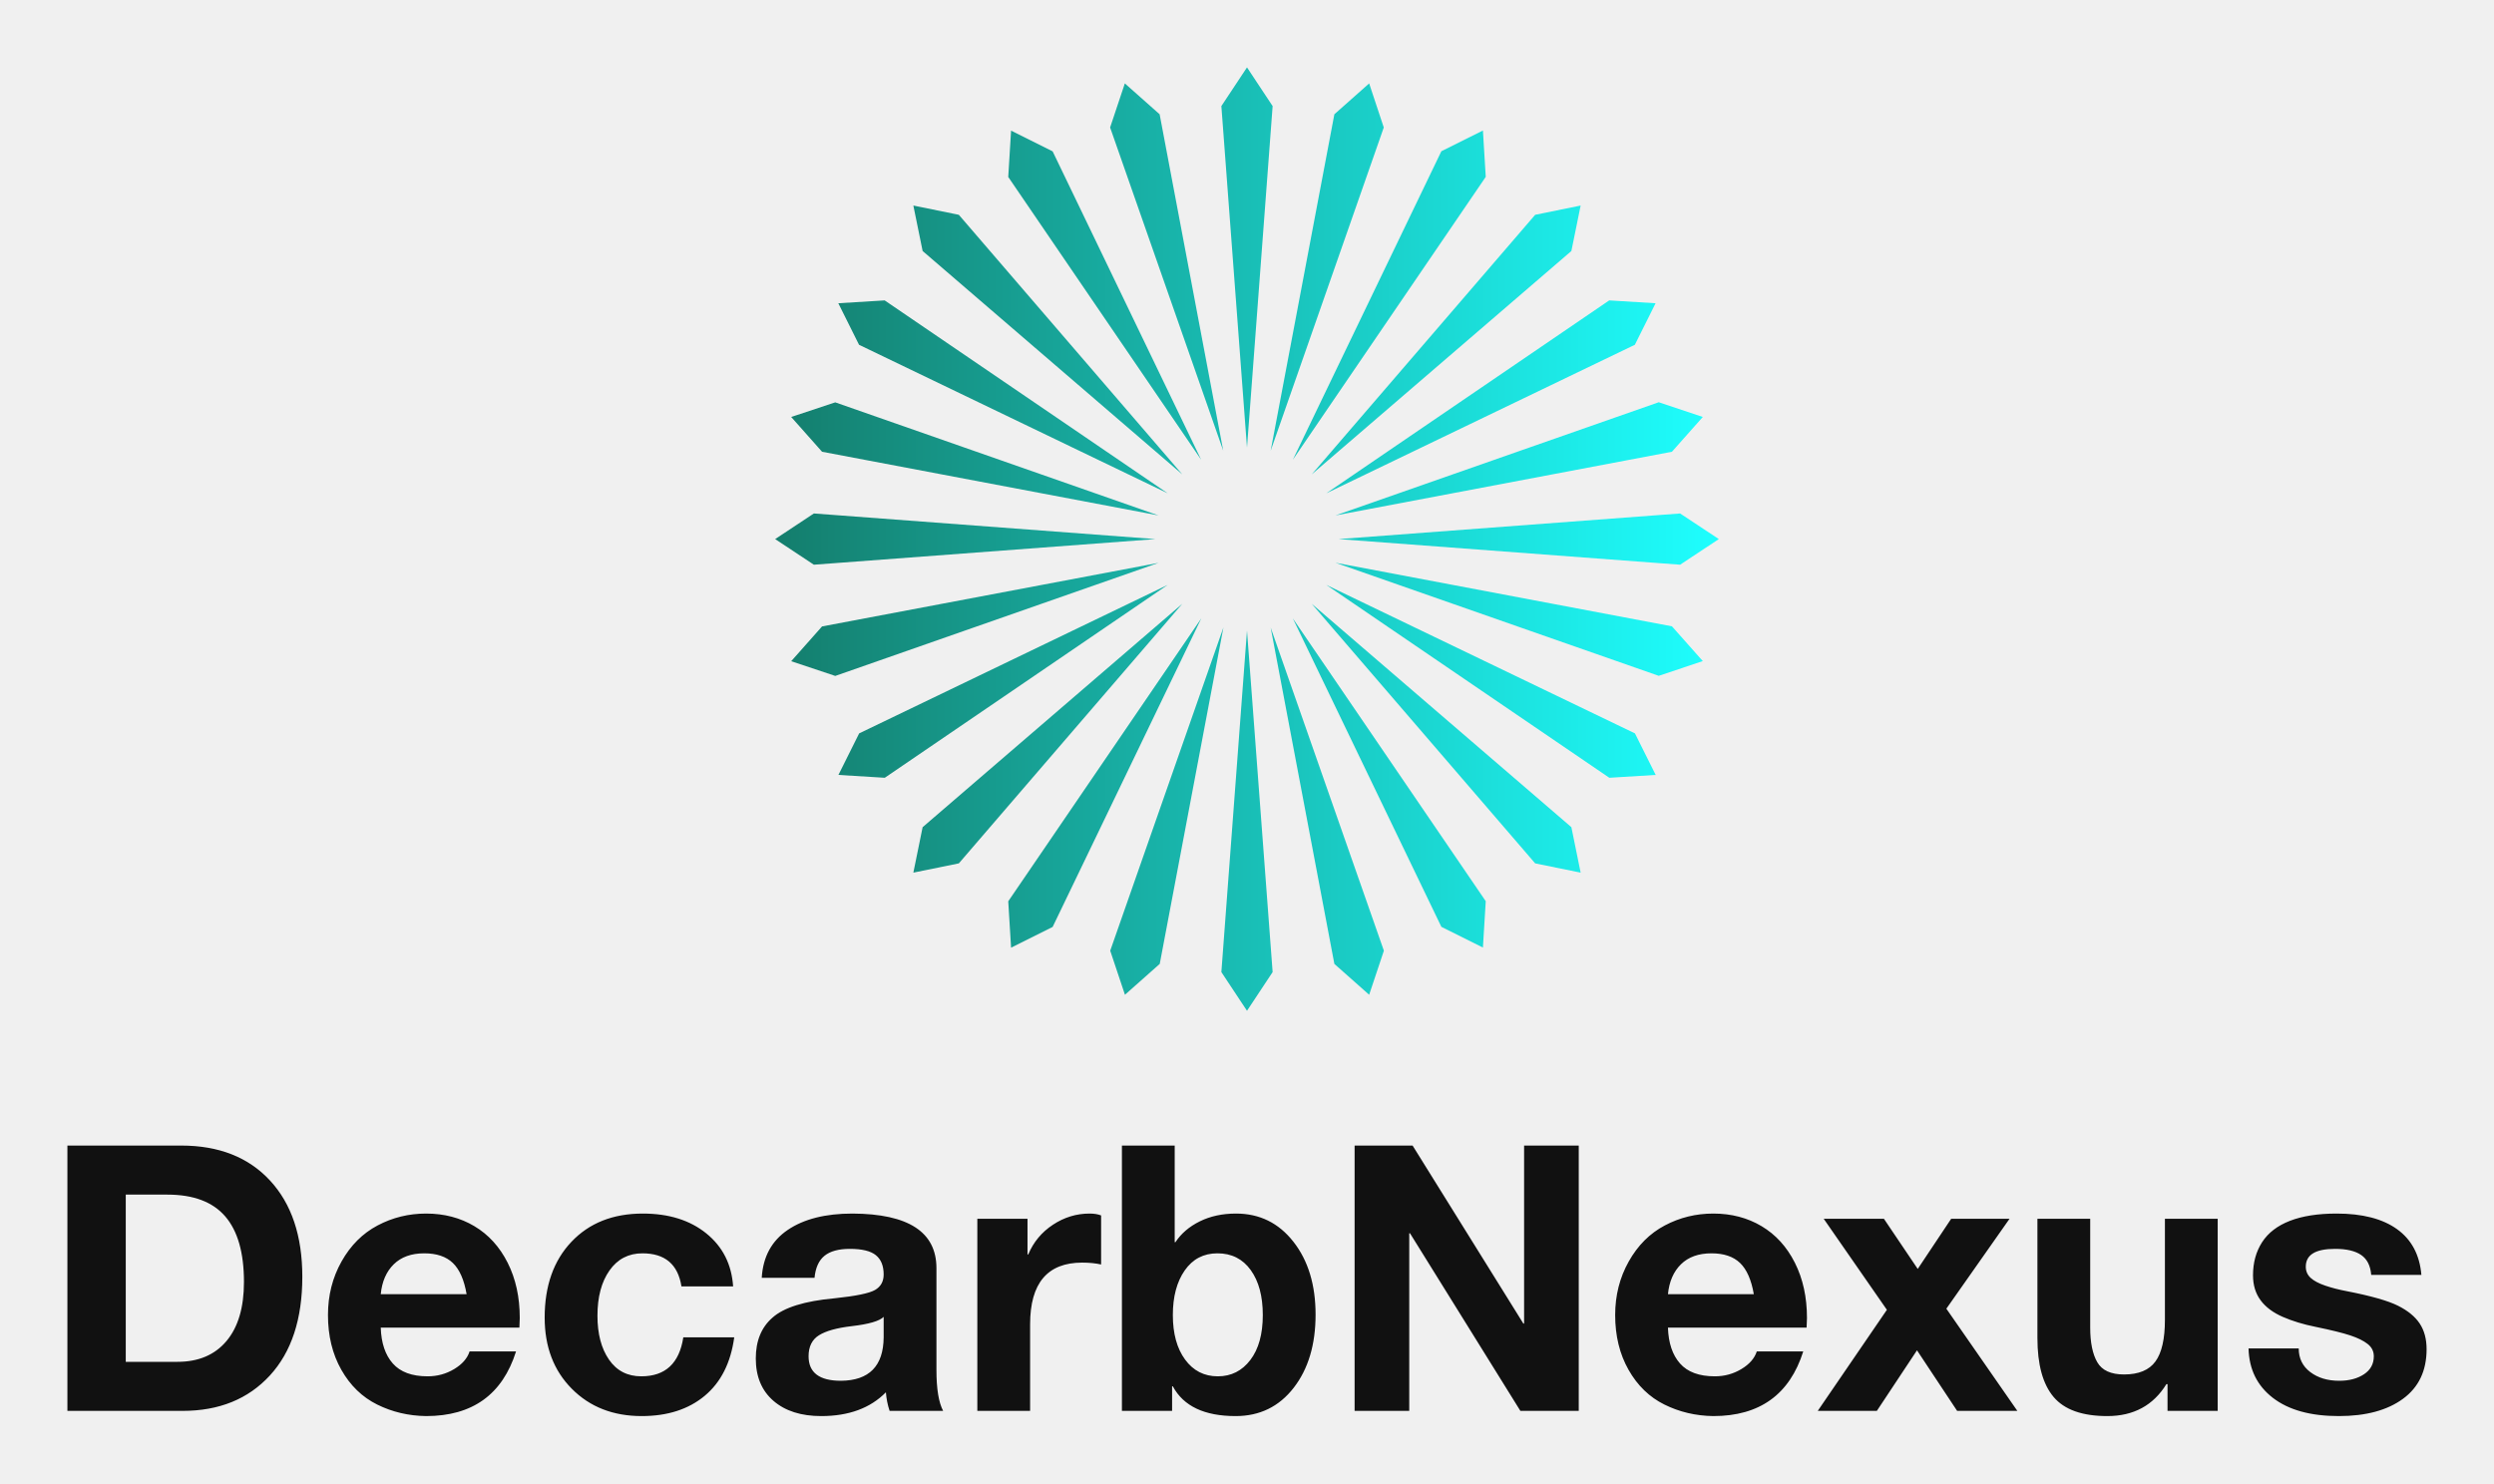
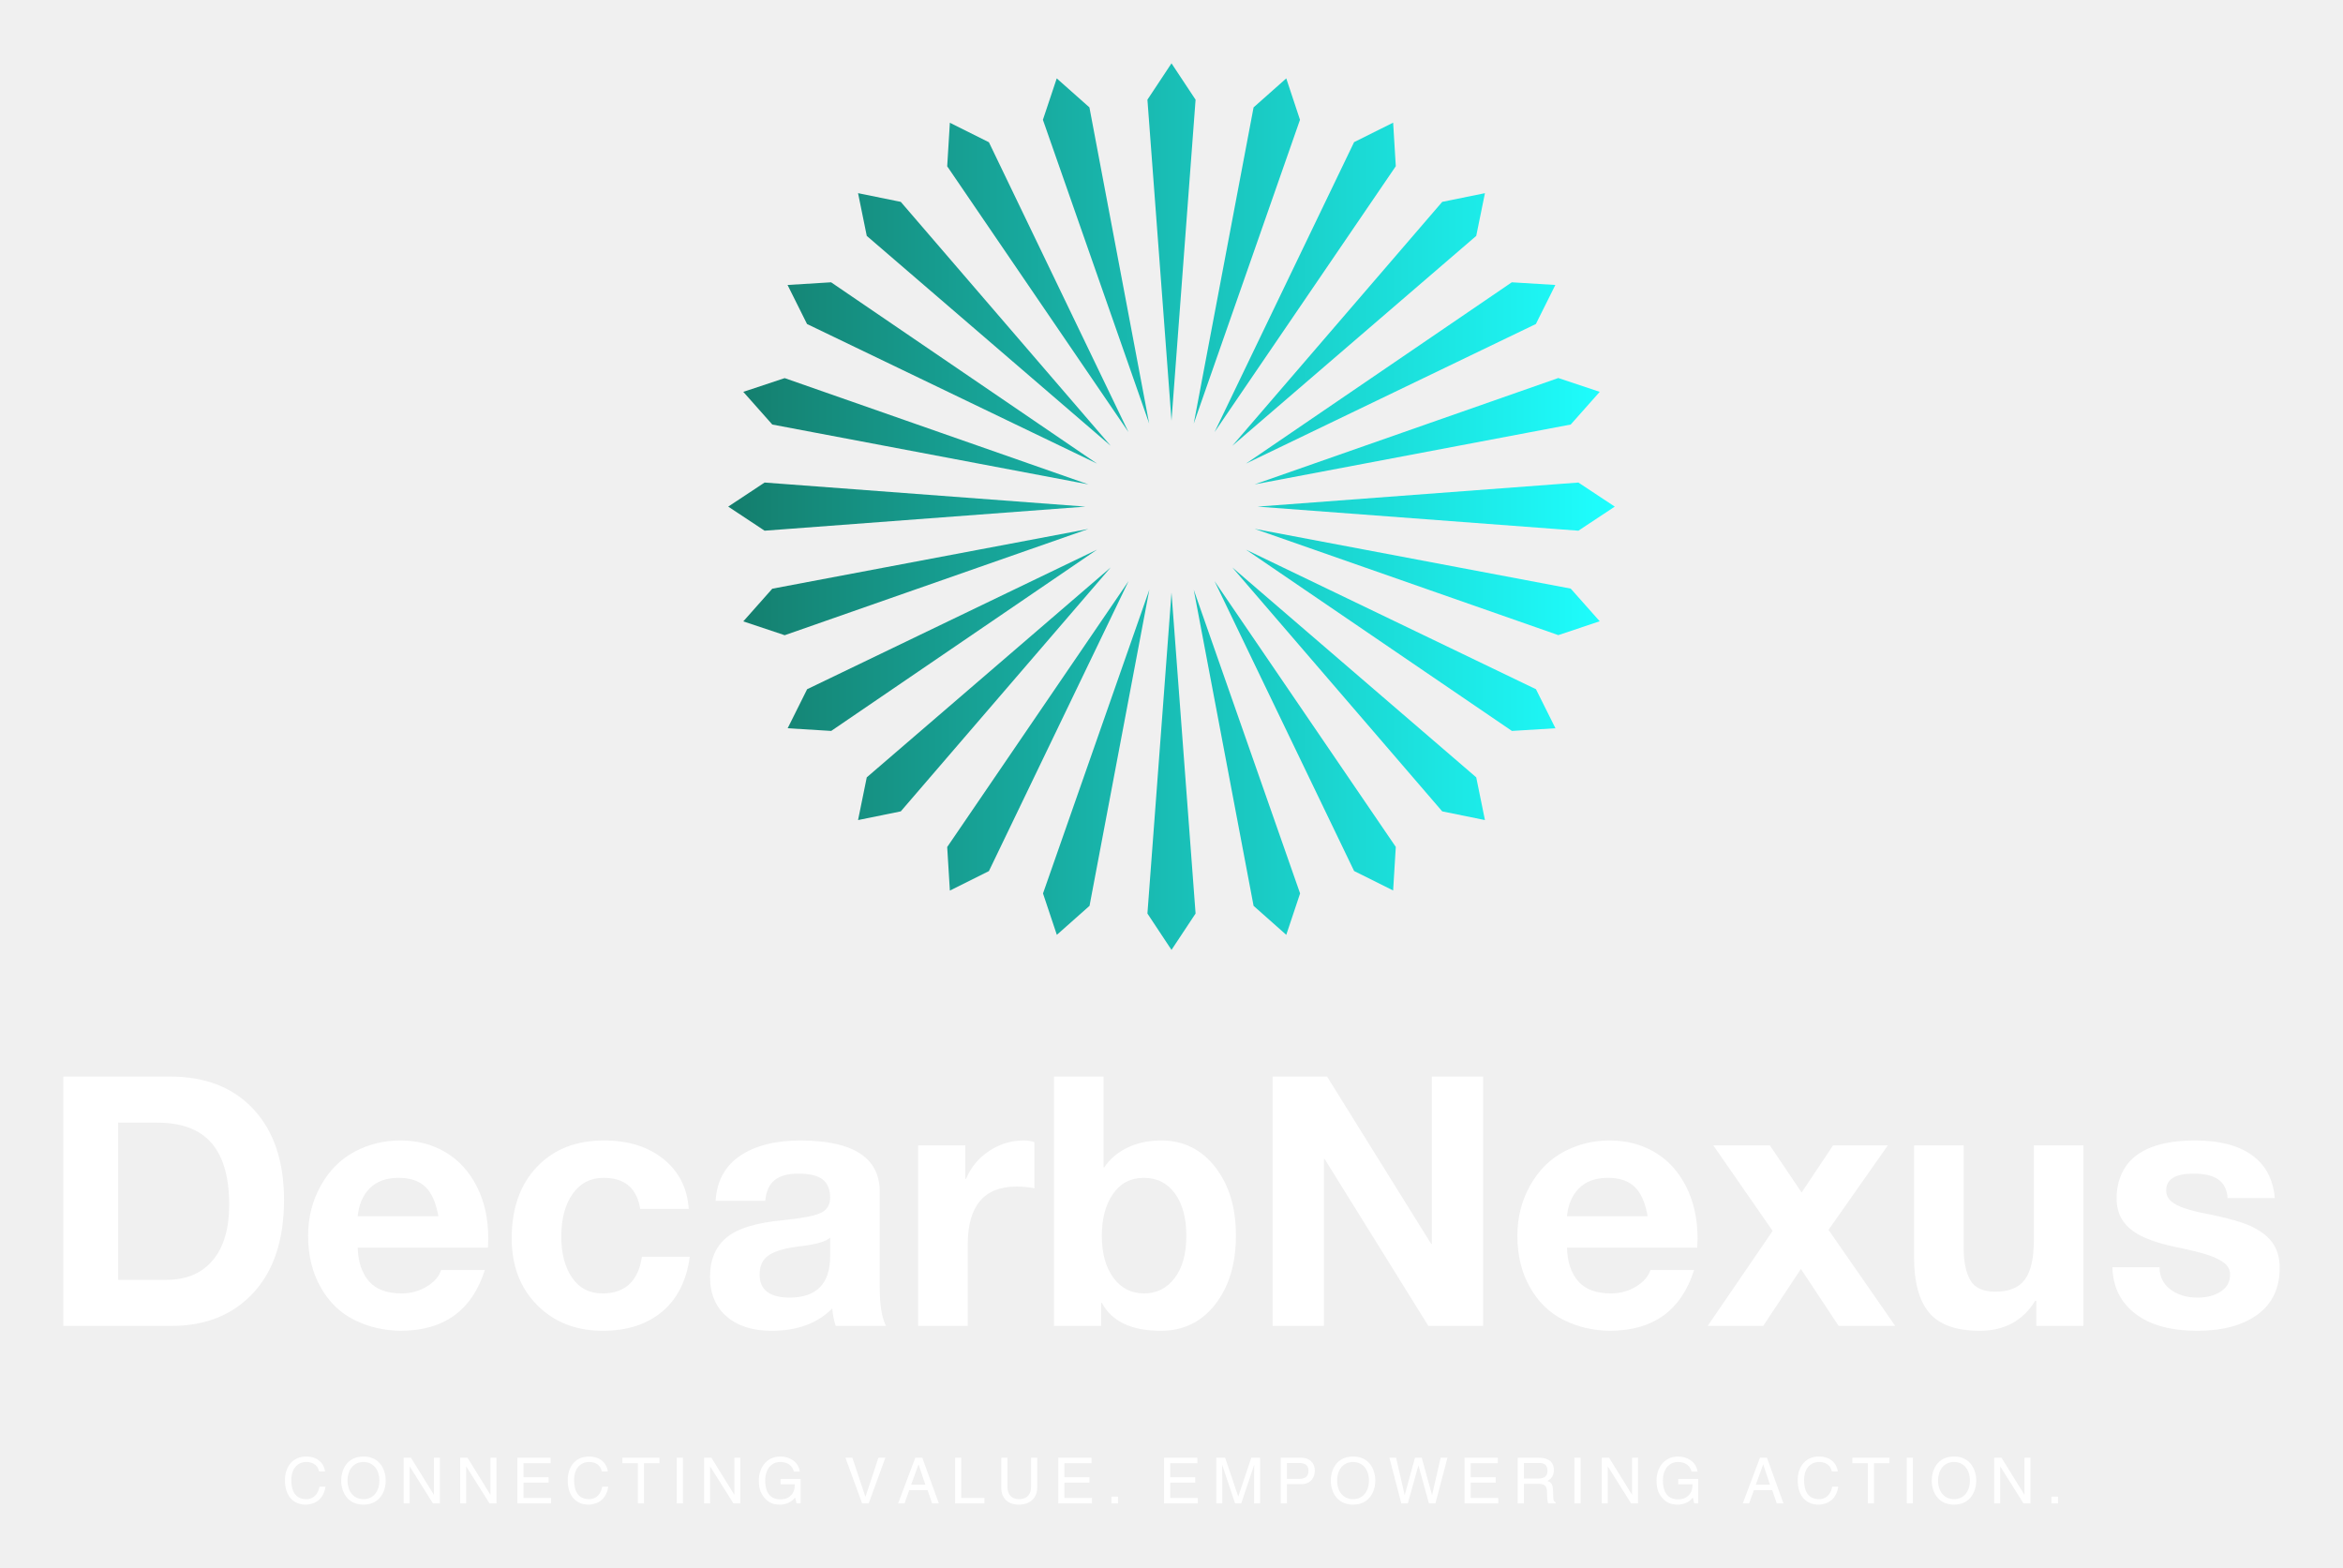
- <svg xmlns="http://www.w3.org/2000/svg" version="1.1" width="3171.429" height="1886.957" viewBox="0 0 3171.429 1886.957">
+ <svg xmlns="http://www.w3.org/2000/svg" version="1.1" width="3171.429" height="2122.257" viewBox="0 0 3171.429 2122.257">
  <g transform="scale(8.571429) translate(10, 10)">
-     <defs id="SvgjsDefs1334">
-       <linearGradient id="SvgjsLinearGradient1339">
-         <stop id="SvgjsStop1340" stop-color="#147d6c" offset="0" />
-         <stop id="SvgjsStop1341" stop-color="#1effff" offset="1" />
+     <defs id="SvgjsDefs3195">
+       <linearGradient id="SvgjsLinearGradient3202">
+         <stop id="SvgjsStop3203" stop-color="#147d6c" offset="0" />
+         <stop id="SvgjsStop3204" stop-color="#1effff" offset="1" />
      </linearGradient>
    </defs>
-     <g id="SvgjsG1335" featureKey="xG21Y3-0" transform="matrix(0.1618123,0,0,0.1618123,94.09385,-10.90615)" fill="url(#SvgjsLinearGradient1339)">
-       <path fill="url(#SvgjsLinearGradient1339)" d="M625.4,122.5L612,82.1l-31.9,28.3l-58.4,308.6L625.4,122.5z M419.9,110.4L388,82.1l-13.5,40.4l103.7,296.4  L419.9,110.4z M523.5,102.9L500,67.4l-23.5,35.5L500,416.1L523.5,102.9z M427.3,458L167.8,281.1l-42.5,2.6l19,38.1L427.3,458z   M321.8,144.4l-38.1-19l-2.6,42.5L458,427.3L321.8,144.4z M440.7,440.7L235.8,202.6l-41.7-8.5l8.5,41.7L440.7,440.7z M583.9,500  l313.2,23.5l35.5-23.5l-35.5-23.5L583.9,500z M889.6,419.9l28.3-31.9l-40.4-13.5L581.1,478.3L889.6,419.9z M855.6,321.8l19-38.1  l-42.5-2.6L572.7,458L855.6,321.8z M718.9,167.8l-2.6-42.5l-38.1,19L542,427.3L718.9,167.8z M797.4,235.8l8.5-41.7l-41.7,8.5  L559.3,440.7L797.4,235.8z M418.9,478.3L122.5,374.6L82.1,388l28.3,31.9L418.9,478.3z M678.2,855.6l38.1,19l2.6-42.5L542,572.7  L678.2,855.6z M476.5,897.1l23.5,35.5l23.5-35.5L500,583.9L476.5,897.1z M580.1,889.6l31.9,28.3l13.5-40.4L521.7,581.1L580.1,889.6z   M559.3,559.3l204.9,238.1l41.7,8.5l-8.5-41.7L559.3,559.3z M572.7,542l259.5,176.9l42.5-2.6l-19-38.1L572.7,542z M581.1,521.7  l296.4,103.7l40.4-13.5l-28.3-31.9L581.1,521.7z M202.6,764.2l-8.5,41.7l41.7-8.5l204.9-238.1L202.6,764.2z M144.4,678.2l-19,38.1  l42.5,2.6L427.3,542L144.4,678.2z M110.4,580.1L82.1,612l40.4,13.5l296.4-103.7L110.4,580.1z M281.1,832.2l2.6,42.5l38.1-19  l136.3-283L281.1,832.2z M416.1,500l-313.2-23.5L67.4,500l35.5,23.5L416.1,500z M374.6,877.5l13.5,40.4l31.9-28.3l58.4-308.6  L374.6,877.5z" />
+     <g id="SvgjsG3196" featureKey="xG21Y3-0" transform="matrix(0.1618123,0,0,0.1618123,94.09385,-10.90615)" fill="url(#SvgjsLinearGradient3202)">
+       <path fill="url(#SvgjsLinearGradient3202)" d="M625.4,122.5L612,82.1l-31.9,28.3l-58.4,308.6L625.4,122.5z M419.9,110.4L388,82.1l-13.5,40.4l103.7,296.4  L419.9,110.4z M523.5,102.9L500,67.4l-23.5,35.5L500,416.1L523.5,102.9z M427.3,458L167.8,281.1l-42.5,2.6l19,38.1L427.3,458z   M321.8,144.4l-38.1-19l-2.6,42.5L458,427.3L321.8,144.4z M440.7,440.7L235.8,202.6l-41.7-8.5l8.5,41.7L440.7,440.7z M583.9,500  l313.2,23.5l35.5-23.5l-35.5-23.5L583.9,500z M889.6,419.9l28.3-31.9l-40.4-13.5L581.1,478.3L889.6,419.9z M855.6,321.8l19-38.1  l-42.5-2.6L572.7,458L855.6,321.8z M718.9,167.8l-2.6-42.5l-38.1,19L542,427.3L718.9,167.8z M797.4,235.8l8.5-41.7l-41.7,8.5  L559.3,440.7L797.4,235.8z M418.9,478.3L122.5,374.6L82.1,388l28.3,31.9L418.9,478.3z M678.2,855.6l38.1,19l2.6-42.5L542,572.7  L678.2,855.6z M476.5,897.1l23.5,35.5l23.5-35.5L500,583.9L476.5,897.1z M580.1,889.6l31.9,28.3l13.5-40.4L521.7,581.1L580.1,889.6z   M559.3,559.3l204.9,238.1l41.7,8.5l-8.5-41.7L559.3,559.3z M572.7,542l259.5,176.9l42.5-2.6l-19-38.1L572.7,542z M581.1,521.7  l296.4,103.7l40.4-13.5l-28.3-31.9L581.1,521.7z M202.6,764.2l-8.5,41.7l41.7-8.5l204.9-238.1L202.6,764.2z M144.4,678.2l-19,38.1  l42.5,2.6L427.3,542L144.4,678.2z M110.4,580.1L82.1,612l40.4,13.5l296.4-103.7L110.4,580.1z M281.1,832.2l2.6,42.5l38.1-19  l136.3-283L281.1,832.2z M416.1,500l-313.2-23.5L67.4,500l35.5,23.5L416.1,500z M374.6,877.5l13.5,40.4l31.9-28.3l58.4-308.6  L374.6,877.5z" />
    </g>
-     <g id="SvgjsG1336" featureKey="n48U4P-0" transform="matrix(2.757208,0,0,2.757208,-3.804945,144.2288)" fill="#111111">
+     <g id="SvgjsG3197" featureKey="n48U4P-0" transform="matrix(2.757208,0,0,2.757208,-3.804945,144.2288)" fill="#ffffff">
      <path d="M7.5 5.72 c2.027 0 3.62 0.627 4.78 1.88 s1.74 2.98 1.74 5.18 c0 2.28 -0.583 4.053 -1.75 5.32 s-2.73 1.9 -4.69 1.9 l-6.2 0 l0 -14.28 l6.12 0 z M7.3 17.36 c1.133 0 2.013 -0.373 2.64 -1.12 s0.94 -1.807 0.94 -3.18 c0 -1.573 -0.337 -2.75 -1.01 -3.53 s-1.71 -1.17 -3.11 -1.17 l-2.24 0 l0 9 l2.78 0 z M20.68 9.38 c0.973 0 1.84 0.227 2.6 0.68 s1.357 1.11 1.79 1.97 s0.65 1.85 0.65 2.97 c0 0.107 -0.007 0.28 -0.02 0.52 l-7.46 0 c0.027 0.827 0.243 1.47 0.65 1.93 s1.03 0.69 1.87 0.69 c0.52 0 0.997 -0.13 1.43 -0.39 s0.71 -0.577 0.83 -0.95 l2.5 0 c-0.733 2.32 -2.347 3.48 -4.84 3.48 c-0.947 -0.013 -1.823 -0.22 -2.63 -0.62 s-1.45 -1.023 -1.93 -1.87 s-0.72 -1.83 -0.72 -2.95 c0 -1.053 0.243 -2.013 0.73 -2.88 s1.133 -1.513 1.94 -1.94 s1.677 -0.64 2.61 -0.64 z M22.86 13.72 c-0.133 -0.773 -0.38 -1.333 -0.74 -1.68 s-0.873 -0.52 -1.54 -0.52 c-0.693 0 -1.24 0.197 -1.64 0.59 s-0.633 0.93 -0.7 1.61 l4.62 0 z M32.34 9.38 c1.4 0 2.54 0.357 3.42 1.07 s1.36 1.663 1.44 2.85 l-2.78 0 c-0.187 -1.187 -0.887 -1.78 -2.1 -1.78 c-0.747 0 -1.337 0.307 -1.77 0.92 s-0.65 1.427 -0.65 2.44 c0 0.973 0.207 1.76 0.62 2.36 s0.993 0.9 1.74 0.9 c1.293 0 2.047 -0.7 2.26 -2.1 l2.74 0 c-0.187 1.373 -0.717 2.423 -1.59 3.15 s-2.003 1.09 -3.39 1.09 c-1.533 0 -2.787 -0.49 -3.76 -1.47 s-1.46 -2.257 -1.46 -3.83 c0 -1.707 0.48 -3.067 1.44 -4.08 s2.24 -1.52 3.84 -1.52 z M43.62 9.38 c3.013 0.013 4.52 0.993 4.52 2.94 l0 5.48 c0 1.013 0.12 1.747 0.36 2.2 l-2.88 0 c-0.107 -0.32 -0.173 -0.653 -0.2 -1 c-0.84 0.853 -2 1.28 -3.48 1.28 c-1.08 0 -1.937 -0.273 -2.57 -0.82 s-0.95 -1.307 -0.95 -2.28 c0 -0.947 0.3 -1.68 0.9 -2.2 c0.613 -0.547 1.727 -0.893 3.34 -1.04 c1.147 -0.12 1.873 -0.27 2.18 -0.45 s0.46 -0.457 0.46 -0.83 c0 -0.467 -0.14 -0.813 -0.42 -1.04 s-0.747 -0.34 -1.4 -0.34 c-0.6 0 -1.053 0.123 -1.36 0.37 s-0.487 0.643 -0.54 1.19 l-2.84 0 c0.067 -1.133 0.533 -1.993 1.4 -2.58 s2.027 -0.88 3.48 -0.88 z M41.26 17.06 c0 0.88 0.58 1.32 1.74 1.32 c1.52 -0.013 2.287 -0.793 2.3 -2.34 l0 -1.1 c-0.227 0.227 -0.8 0.393 -1.72 0.5 c-0.8 0.093 -1.387 0.257 -1.76 0.49 s-0.56 0.61 -0.56 1.13 z M56.38 9.38 c0.24 0 0.447 0.033 0.62 0.1 l0 2.64 c-0.307 -0.067 -0.647 -0.1 -1.02 -0.1 c-1.867 0 -2.8 1.107 -2.8 3.32 l0 4.66 l-2.84 0 l0 -10.34 l2.7 0 l0 1.92 l0.04 0 c0.28 -0.667 0.723 -1.2 1.33 -1.6 s1.263 -0.6 1.97 -0.6 z M60.96 5.72 l0 5.2 l0.04 0 c0.307 -0.467 0.743 -0.84 1.31 -1.12 s1.217 -0.42 1.95 -0.42 c1.267 0 2.297 0.507 3.09 1.52 s1.19 2.32 1.19 3.92 c0 1.613 -0.393 2.927 -1.18 3.94 s-1.827 1.52 -3.12 1.52 c-1.68 0 -2.807 -0.533 -3.38 -1.6 l-0.04 0 l0 1.32 l-2.7 0 l0 -14.28 l2.84 0 z M60.86 14.84 c0 1 0.22 1.8 0.66 2.4 s1.027 0.9 1.76 0.9 c0.72 0 1.303 -0.293 1.75 -0.88 s0.67 -1.393 0.67 -2.42 c0 -1.013 -0.217 -1.82 -0.65 -2.42 s-1.03 -0.9 -1.79 -0.9 c-0.747 0 -1.333 0.307 -1.76 0.92 s-0.64 1.413 -0.64 2.4 z M73.76 5.72 l5.96 9.58 l0.04 0 l0 -9.58 l2.94 0 l0 14.28 l-3.14 0 l-5.94 -9.56 l-0.04 0 l0 9.56 l-2.94 0 l0 -14.28 l3.12 0 z M89.94 9.38 c0.973 0 1.84 0.227 2.6 0.68 s1.357 1.11 1.79 1.97 s0.65 1.85 0.65 2.97 c0 0.107 -0.007 0.28 -0.02 0.52 l-7.46 0 c0.027 0.827 0.243 1.47 0.65 1.93 s1.03 0.69 1.87 0.69 c0.52 0 0.997 -0.13 1.43 -0.39 s0.71 -0.577 0.83 -0.95 l2.5 0 c-0.733 2.32 -2.347 3.48 -4.84 3.48 c-0.947 -0.013 -1.823 -0.22 -2.63 -0.62 s-1.45 -1.023 -1.93 -1.87 s-0.72 -1.83 -0.72 -2.95 c0 -1.053 0.243 -2.013 0.73 -2.88 s1.133 -1.513 1.94 -1.94 s1.677 -0.64 2.61 -0.64 z M92.12 13.72 c-0.133 -0.773 -0.38 -1.333 -0.74 -1.68 s-0.873 -0.52 -1.54 -0.52 c-0.693 0 -1.24 0.197 -1.64 0.59 s-0.633 0.93 -0.7 1.61 l4.62 0 z M99.12 9.66 l1.82 2.7 l1.8 -2.7 l3.14 0 l-3.4 4.84 l3.82 5.5 l-3.24 0 l-2.16 -3.26 l-2.16 3.26 l-3.18 0 l3.72 -5.44 l-3.4 -4.9 l3.24 0 z M110.22 9.66 l0 5.86 c0 0.8 0.127 1.42 0.38 1.86 s0.733 0.66 1.44 0.66 c0.787 0 1.35 -0.233 1.69 -0.7 s0.51 -1.213 0.51 -2.24 l0 -5.44 l2.84 0 l0 10.34 l-2.7 0 l0 -1.44 l-0.06 0 c-0.707 1.147 -1.767 1.72 -3.18 1.72 c-1.347 0 -2.31 -0.343 -2.89 -1.03 s-0.87 -1.743 -0.87 -3.17 l0 -6.42 l2.84 0 z M123.48 9.38 c1.387 0 2.47 0.28 3.25 0.84 s1.217 1.38 1.31 2.46 l-2.7 0 c-0.04 -0.493 -0.22 -0.85 -0.54 -1.07 s-0.787 -0.33 -1.4 -0.33 c-0.533 0 -0.93 0.08 -1.19 0.24 s-0.39 0.4 -0.39 0.72 c0 0.24 0.087 0.44 0.26 0.6 s0.437 0.3 0.79 0.42 s0.743 0.22 1.17 0.3 c1.293 0.253 2.207 0.513 2.74 0.78 s0.923 0.587 1.17 0.96 s0.37 0.833 0.37 1.38 c0 1.16 -0.423 2.05 -1.27 2.67 s-1.997 0.93 -3.45 0.93 c-1.52 0 -2.703 -0.327 -3.55 -0.98 s-1.283 -1.54 -1.31 -2.66 l2.7 0 c0 0.533 0.207 0.957 0.62 1.27 s0.933 0.47 1.56 0.47 c0.533 0 0.977 -0.117 1.33 -0.35 s0.53 -0.557 0.53 -0.97 c0 -0.267 -0.11 -0.487 -0.33 -0.66 s-0.53 -0.327 -0.93 -0.46 s-1.02 -0.287 -1.86 -0.46 c-0.667 -0.133 -1.26 -0.313 -1.78 -0.54 s-0.917 -0.523 -1.19 -0.89 s-0.41 -0.817 -0.41 -1.35 c0 -0.68 0.163 -1.273 0.49 -1.78 s0.827 -0.89 1.5 -1.15 s1.51 -0.39 2.51 -0.39 z" />
+     </g>
+     <g id="SvgjsG3198" featureKey="sloganFeature-0" transform="matrix(0.5024224,0,0,0.5024224,34.55787,217.3573)" fill="#ffffff">
+       <path d="M13.48 9.96 l-1.88 0 c-0.54 -2.52 -2.64 -2.98 -4.02 -2.98 c-2.6 0 -4.7 1.92 -4.7 5.7 c0 3.38 1.2 5.98 4.76 5.98 c1.26 0 3.44 -0.6 4.1 -3.94 l1.88 0 c-0.8 5.42 -5.2 5.66 -6.28 5.66 c-3.26 0 -6.46 -2.12 -6.46 -7.64 c0 -4.42 2.52 -7.48 6.7 -7.48 c3.7 0 5.62 2.3 5.9 4.7 z M30.552 12.82 c0 -3.38 -1.88 -5.84 -5 -5.84 s-5 2.46 -5 5.84 s1.88 5.84 5 5.84 s5 -2.46 5 -5.84 z M32.552 12.82 c0 3.1 -1.64 7.56 -7 7.56 s-7 -4.46 -7 -7.56 s1.64 -7.56 7 -7.56 s7 4.46 7 7.56 z M47.704 17.24 l0 -11.6 l1.88 0 l0 14.36 l-2.18 0 l-7.3 -11.6 l-0.04 0 l0 11.6 l-1.88 0 l0 -14.36 l2.3 0 l7.18 11.6 l0.04 0 z M65.476 17.24 l0 -11.6 l1.88 0 l0 14.36 l-2.18 0 l-7.3 -11.6 l-0.04 0 l0 11.6 l-1.88 0 l0 -14.36 l2.3 0 l7.18 11.6 l0.04 0 z M84.528 18.28 l0 1.72 l-10.6 0 l0 -14.36 l10.46 0 l0 1.72 l-8.52 0 l0 4.4 l7.86 0 l0 1.72 l-7.86 0 l0 4.8 l8.66 0 z M102.36 9.96 l-1.88 0 c-0.54 -2.52 -2.64 -2.98 -4.02 -2.98 c-2.6 0 -4.7 1.92 -4.7 5.7 c0 3.38 1.2 5.98 4.76 5.98 c1.26 0 3.44 -0.6 4.1 -3.94 l1.88 0 c-0.8 5.42 -5.2 5.66 -6.28 5.66 c-3.26 0 -6.46 -2.12 -6.46 -7.64 c0 -4.42 2.52 -7.48 6.7 -7.48 c3.7 0 5.62 2.3 5.9 4.7 z M106.932 7.36 l0 -1.72 l11.66 0 l0 1.72 l-4.86 0 l0 12.64 l-1.94 0 l0 -12.64 l-4.86 0 z M125.964 5.64 l0 14.36 l-1.94 0 l0 -14.36 l1.94 0 z M142.136 17.24 l0 -11.6 l1.88 0 l0 14.36 l-2.18 0 l-7.3 -11.6 l-0.04 0 l0 11.6 l-1.88 0 l0 -14.36 l2.3 0 l7.18 11.6 l0.04 0 z M156.648 13.98 l0 -1.66 l6.3 0 l0 7.68 l-1.26 0 l-0.46 -1.86 c-0.98 1.36 -2.78 2.24 -4.74 2.24 c-2.46 0 -3.66 -0.9 -4.4 -1.62 c-2.2 -2.08 -2.26 -4.54 -2.26 -6.06 c0 -3.5 2.12 -7.44 6.8 -7.44 c2.68 0 5.66 1.52 6.08 4.74 l-1.88 0 c-0.62 -2.5 -2.72 -3.02 -4.3 -3.02 c-2.58 0 -4.7 2.06 -4.7 5.82 c0 2.92 0.96 5.92 4.78 5.92 c0.72 0 1.88 -0.08 2.94 -0.92 c1.26 -1 1.58 -2.28 1.58 -3.82 l-4.48 0 z M183.352 17.88 l4.06 -12.24 l2.18 0 l-5.24 14.36 l-2.06 0 l-5.24 -14.36 l2.16 0 l4.1 12.24 l0.04 0 z M202.864 15.82 l-5.76 0 l-1.5 4.18 l-2 0 l5.4 -14.36 l2.2 0 l5.2 14.36 l-2.12 0 z M197.704 14.1 l4.46 0 l-2.12 -6.32 l-0.04 0 z M213.456 5.64 l0 12.64 l7.28 0 l0 1.72 l-9.22 0 l0 -14.36 l1.94 0 z M235.388 5.64 l1.94 0 l0 9.32 c0 2.94 -1.84 5.42 -5.78 5.42 c-3.86 0 -5.52 -2.48 -5.52 -5.16 l0 -9.58 l1.94 0 l0 9.04 c0 3.12 1.9 3.98 3.64 3.98 c1.78 0 3.78 -0.82 3.78 -3.94 l0 -9.08 z M254.54 18.28 l0 1.72 l-10.6 0 l0 -14.36 l10.46 0 l0 1.72 l-8.52 0 l0 4.4 l7.86 0 l0 1.72 l-7.86 0 l0 4.8 l8.66 0 z M262.712 17.88 l0 2.12 l-2.08 0 l0 -2.12 l2.08 0 z M287.796 18.28 l0 1.72 l-10.6 0 l0 -14.36 l10.46 0 l0 1.72 l-8.52 0 l0 4.4 l7.86 0 l0 1.72 l-7.86 0 l0 4.8 l8.66 0 z M307.368 20 l-1.88 0 l0 -8.48 c0 -0.42 0.04 -2.24 0.04 -3.58 l-0.04 0 l-4.04 12.06 l-1.92 0 l-4.04 -12.04 l-0.04 0 c0 1.32 0.04 3.14 0.04 3.56 l0 8.48 l-1.88 0 l0 -14.36 l2.78 0 l4.1 12.14 l0.04 0 l4.08 -12.14 l2.76 0 l0 14.36 z M315.8 7.3 l0 4.98 l3.86 0 c1.74 0 2.92 -0.64 2.92 -2.58 c0 -1.82 -1.24 -2.4 -2.84 -2.4 l-3.94 0 z M315.8 13.94 l0 6.06 l-1.94 0 l0 -14.36 l6.46 0 c2.66 0 4.26 1.72 4.26 4.04 c0 2 -1.14 4.26 -4.26 4.26 l-4.52 0 z M341.592 12.82 c0 -3.38 -1.88 -5.84 -5 -5.84 s-5 2.46 -5 5.84 s1.88 5.84 5 5.84 s5 -2.46 5 -5.84 z M343.592 12.82 c0 3.1 -1.64 7.56 -7 7.56 s-7 -4.46 -7 -7.56 s1.64 -7.56 7 -7.56 s7 4.46 7 7.56 z M357.124 8.1 l-3.32 11.9 l-2.04 0 l-3.74 -14.36 l2.1 0 l2.68 11.68 l0.04 0 l3.22 -11.68 l2.12 0 l3.22 11.68 l0.04 0 l2.68 -11.68 l2.14 0 l-3.78 14.36 l-2.04 0 l-3.28 -11.9 l-0.04 0 z M382.236 18.28 l0 1.72 l-10.6 0 l0 -14.36 l10.46 0 l0 1.72 l-8.52 0 l0 4.4 l7.86 0 l0 1.72 l-7.86 0 l0 4.8 l8.66 0 z M390.288 13.84 l0 6.16 l-1.94 0 l0 -14.36 l6.64 0 c2.36 0 4.72 0.82 4.72 3.86 c0 2.12 -1.08 2.9 -2 3.44 c0.82 0.34 1.64 0.7 1.72 2.7 l0.12 2.6 c0.02 0.8 0.12 1.1 0.72 1.44 l0 0.32 l-2.38 0 c-0.28 -0.88 -0.34 -3.06 -0.34 -3.6 c0 -1.18 -0.24 -2.56 -2.56 -2.56 l-4.7 0 z M390.288 7.3 l0 4.88 l4.5 0 c1.42 0 2.92 -0.36 2.92 -2.48 c0 -2.22 -1.62 -2.4 -2.58 -2.4 l-4.84 0 z M408.12 5.64 l0 14.36 l-1.94 0 l0 -14.36 l1.94 0 z M424.292 17.24 l0 -11.6 l1.88 0 l0 14.36 l-2.18 0 l-7.3 -11.6 l-0.04 0 l0 11.6 l-1.88 0 l0 -14.36 l2.3 0 l7.18 11.6 l0.04 0 z M438.804 13.98 l0 -1.66 l6.3 0 l0 7.68 l-1.26 0 l-0.46 -1.86 c-0.98 1.36 -2.78 2.24 -4.74 2.24 c-2.46 0 -3.66 -0.9 -4.4 -1.62 c-2.2 -2.08 -2.26 -4.54 -2.26 -6.06 c0 -3.5 2.12 -7.44 6.8 -7.44 c2.68 0 5.66 1.52 6.08 4.74 l-1.88 0 c-0.62 -2.5 -2.72 -3.02 -4.3 -3.02 c-2.58 0 -4.7 2.06 -4.7 5.82 c0 2.92 0.96 5.92 4.78 5.92 c0.72 0 1.88 -0.08 2.94 -0.92 c1.26 -1 1.58 -2.28 1.58 -3.82 l-4.48 0 z M468.348 15.82 l-5.76 0 l-1.5 4.18 l-2 0 l5.4 -14.36 l2.2 0 l5.2 14.36 l-2.12 0 z M463.188 14.1 l4.46 0 l-2.12 -6.32 l-0.04 0 z M488.96 9.96 l-1.88 0 c-0.54 -2.52 -2.64 -2.98 -4.02 -2.98 c-2.6 0 -4.7 1.92 -4.7 5.7 c0 3.38 1.2 5.98 4.76 5.98 c1.26 0 3.44 -0.6 4.1 -3.94 l1.88 0 c-0.8 5.42 -5.2 5.66 -6.28 5.66 c-3.26 0 -6.46 -2.12 -6.46 -7.64 c0 -4.42 2.52 -7.48 6.7 -7.48 c3.7 0 5.62 2.3 5.9 4.7 z M493.532 7.36 l0 -1.72 l11.66 0 l0 1.72 l-4.86 0 l0 12.64 l-1.94 0 l0 -12.64 l-4.86 0 z M512.564 5.64 l0 14.36 l-1.94 0 l0 -14.36 l1.94 0 z M530.476 12.82 c0 -3.38 -1.88 -5.84 -5 -5.84 s-5 2.46 -5 5.84 s1.88 5.84 5 5.84 s5 -2.46 5 -5.84 z M532.476 12.82 c0 3.1 -1.64 7.56 -7 7.56 s-7 -4.46 -7 -7.56 s1.64 -7.56 7 -7.56 s7 4.46 7 7.56 z M547.628 17.24 l0 -11.6 l1.88 0 l0 14.36 l-2.18 0 l-7.3 -11.6 l-0.04 0 l0 11.6 l-1.88 0 l0 -14.36 l2.3 0 l7.18 11.6 l0.04 0 z M558.18 17.88 l0 2.12 l-2.08 0 l0 -2.12 l2.08 0 z" />
    </g>
  </g>
</svg>
